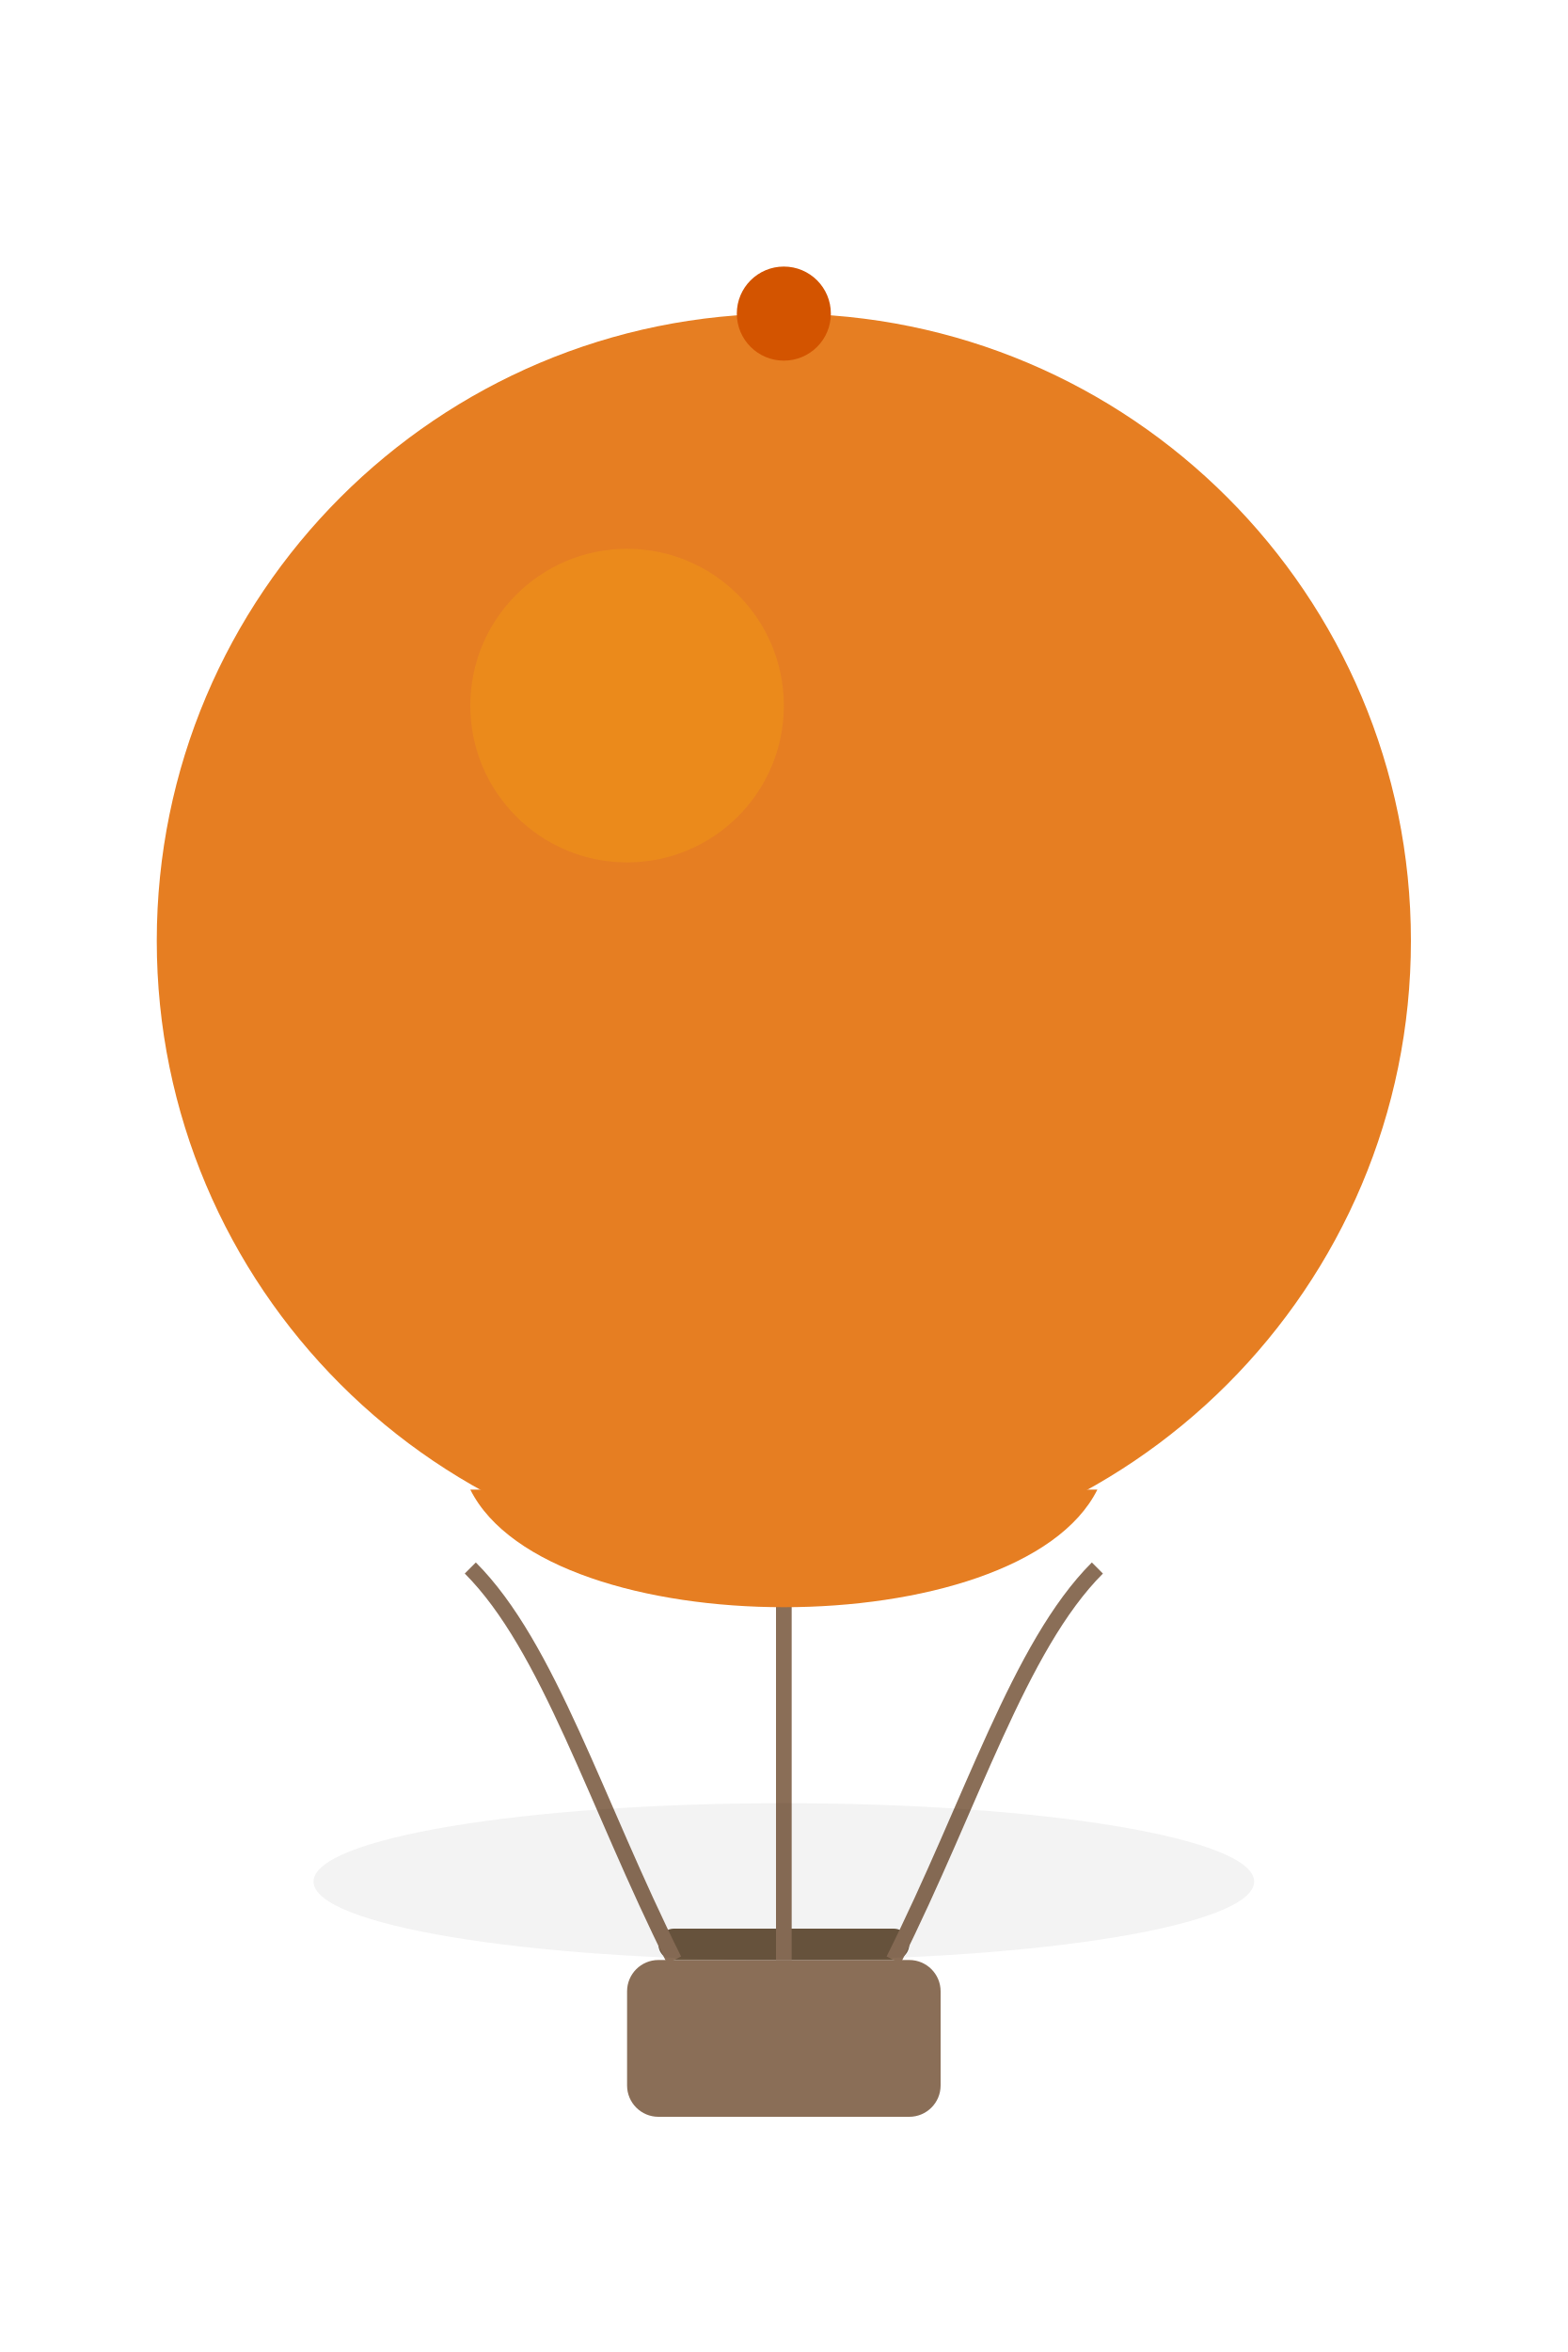
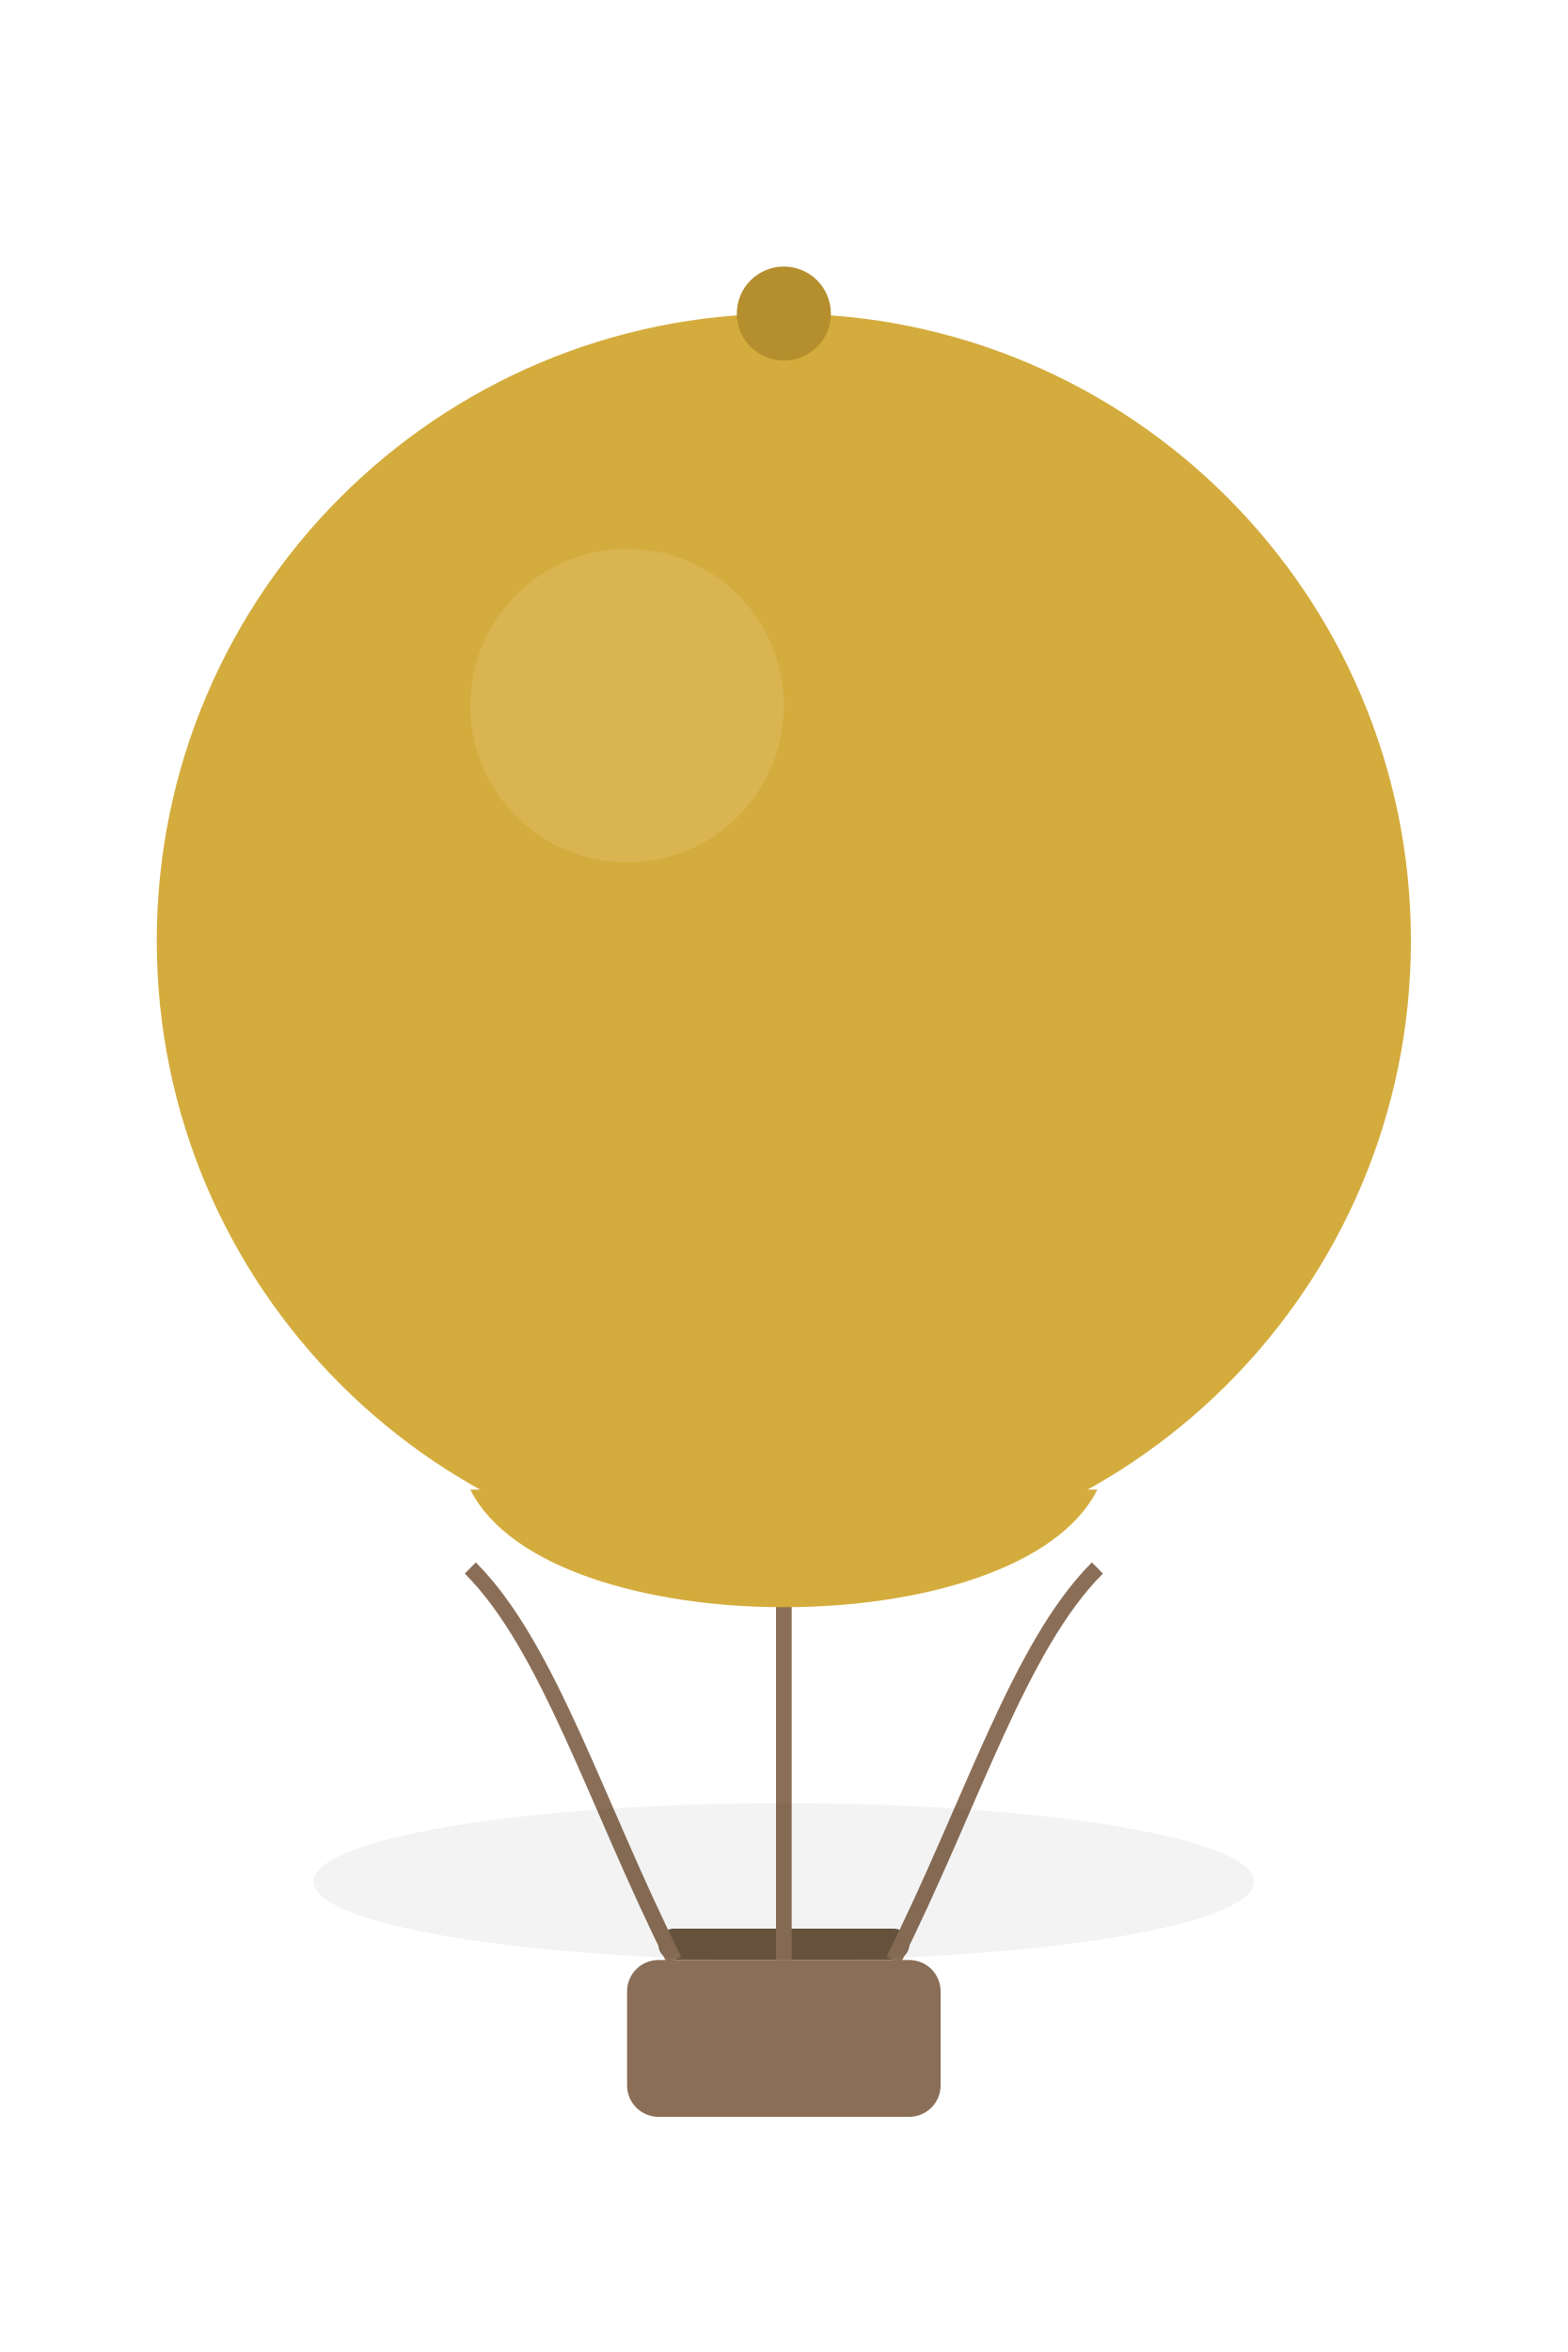
<svg xmlns="http://www.w3.org/2000/svg" viewBox="0 0 100 150">
  <rect x="40" y="125" width="20" height="10" rx="2" fill="#8a6e57" />
  <rect x="42" y="123" width="16" height="2" rx="1" fill="#6b563f" />
  <path d="M43,125 C38,115 35,105 30,100" stroke="#8a6e57" stroke-width="1" fill="none" />
  <path d="M50,125 C50,115 50,105 50,100" stroke="#8a6e57" stroke-width="1" fill="none" />
  <path d="M57,125 C62,115 65,105 70,100" stroke="#8a6e57" stroke-width="1" fill="none" />
  <ellipse cx="50" cy="120" rx="30" ry="5" fill="rgba(0,0,0,0.05)" />
-   <circle cx="50" cy="60" r="40" fill="#e67e22" />
-   <path d="M30,95 C35,105 65,105 70,95" fill="#e67e22" />
-   <circle cx="40" cy="45" r="10" fill="#f39c12" opacity="0.4" />
-   <circle cx="50" cy="20" r="3" fill="#d35400" />
+   <circle cx="50" cy="60" r="40" fill="#d4ac3d" />
+   <path d="M30,95 C35,105 65,105 70,95" fill="#d4ac3d" />
+   <circle cx="40" cy="45" r="10" fill="#e0c16e" opacity="0.4" />
+   <circle cx="50" cy="20" r="3" fill="#b58e2d" />
</svg>
